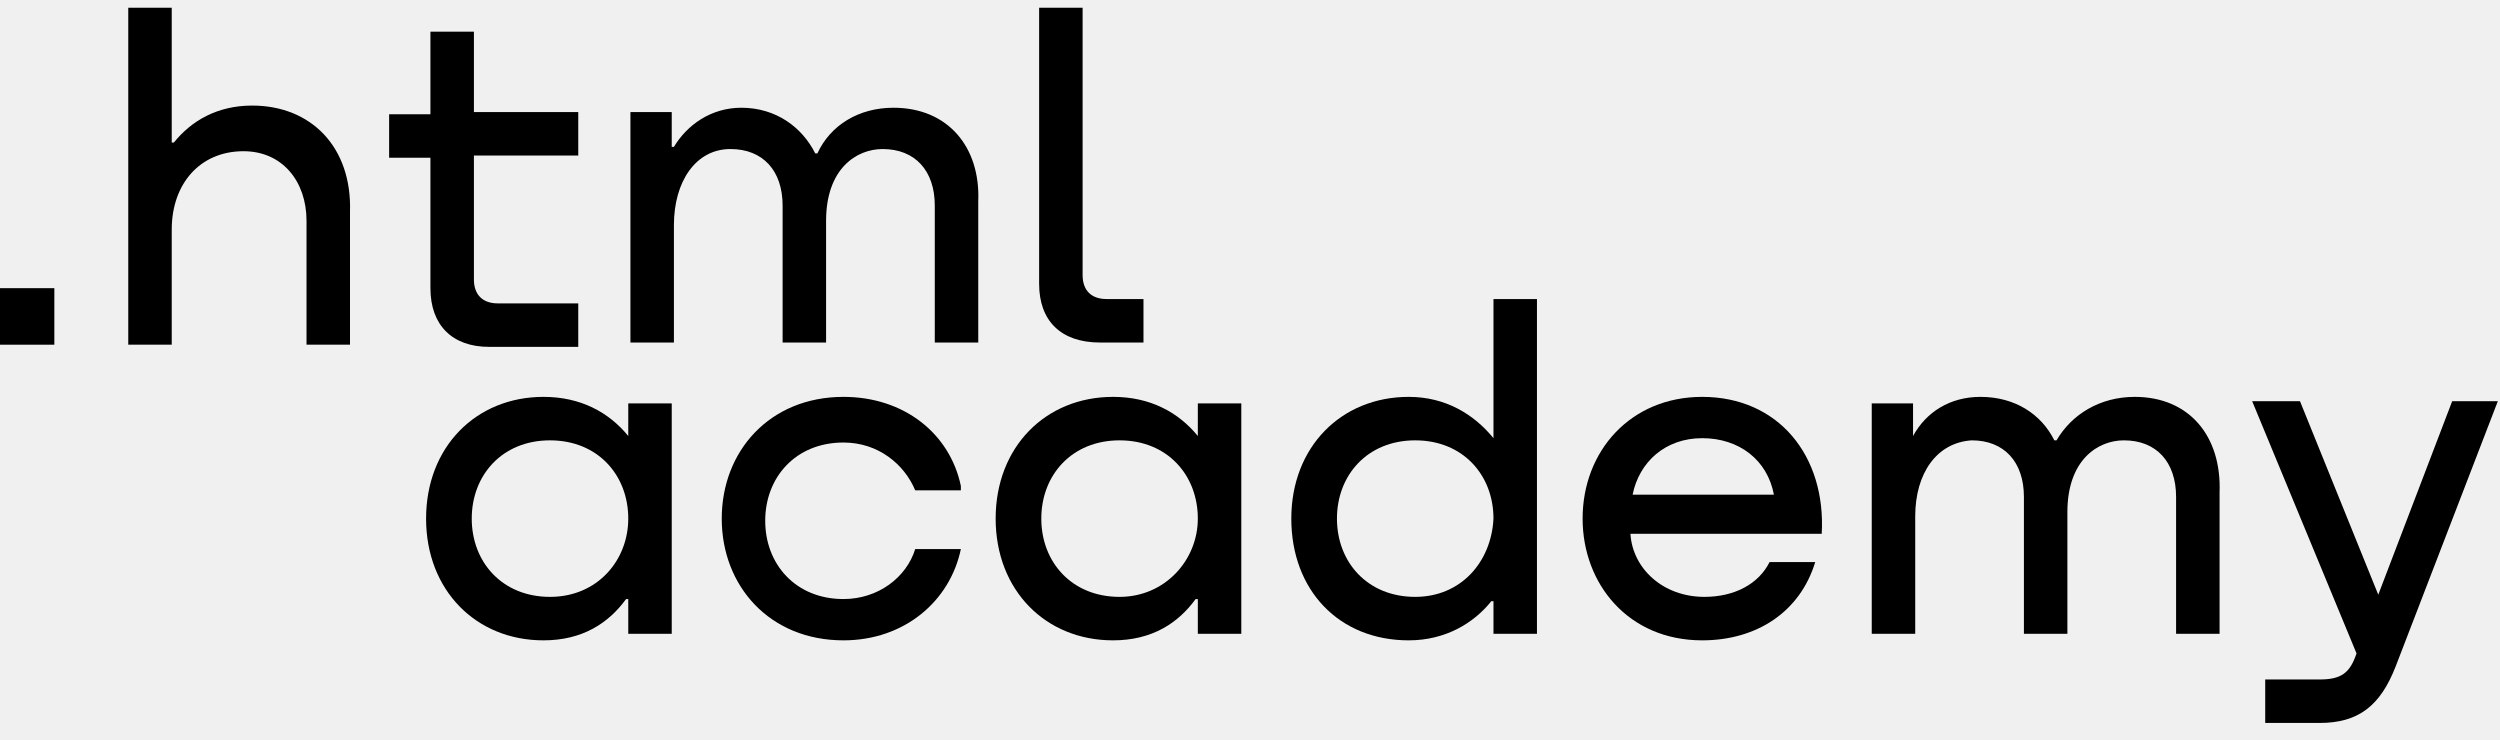
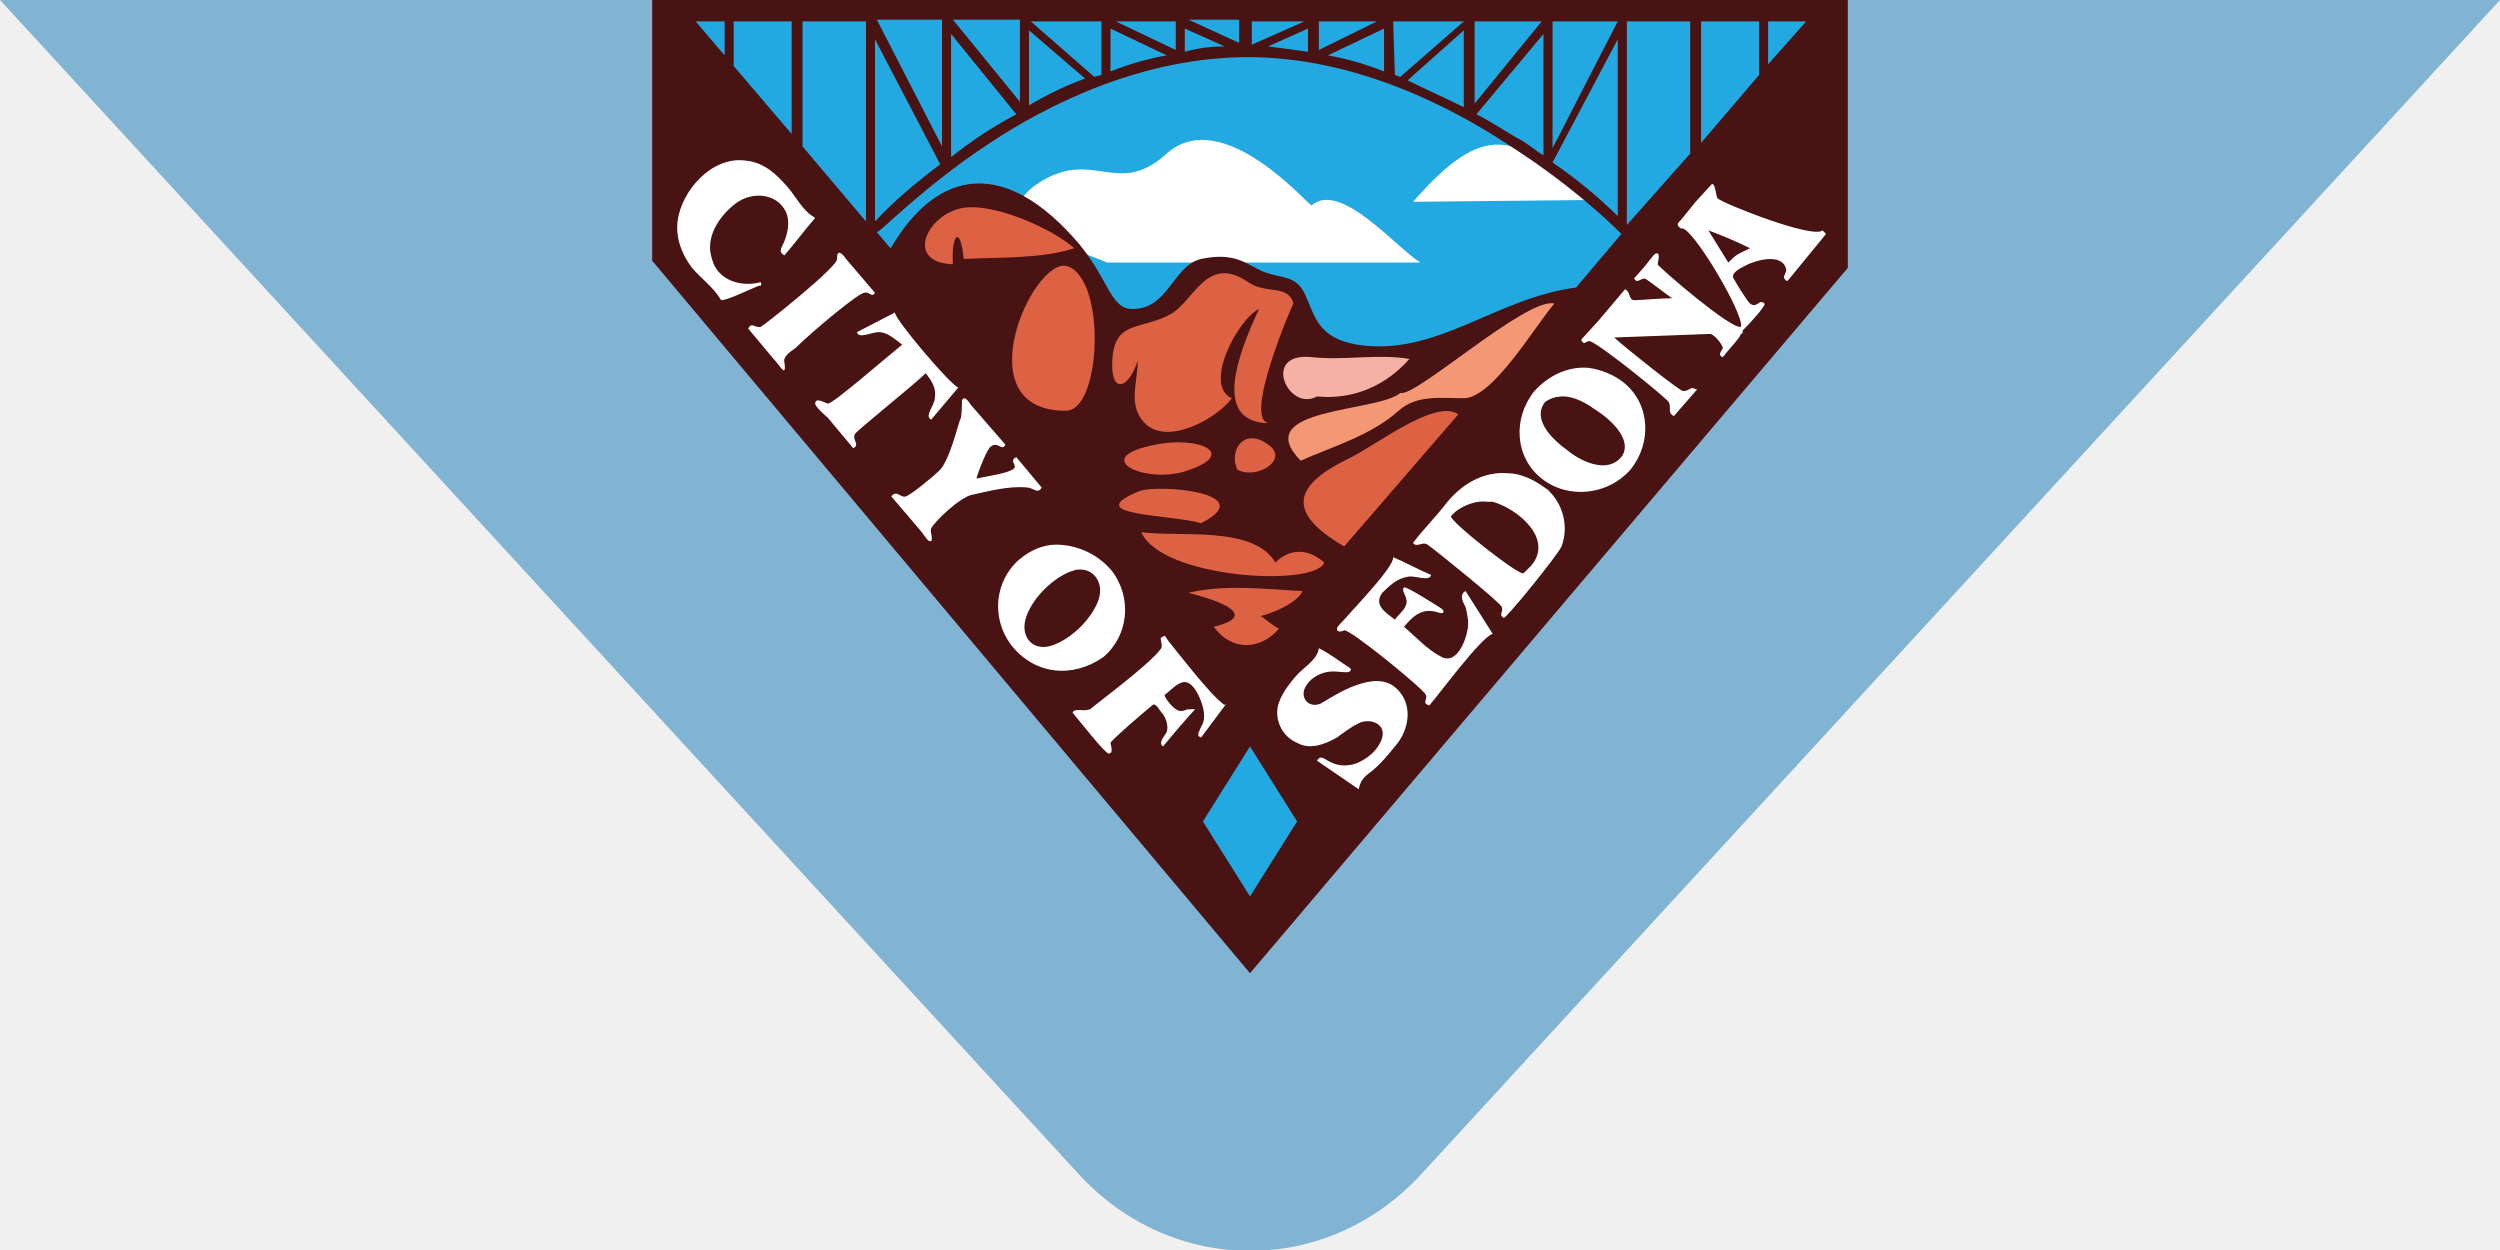
- <svg xmlns="http://www.w3.org/2000/svg" width="115" height="34" viewBox="0 0 115 34" fill="none">
-   <path d="M0 13.256V15.856H2.5V13.256H0Z" fill="black" />
-   <path d="M11.6 4.856C10 4.856 8.8 5.556 8 6.556H7.9V0.356H5.9V15.856H7.9V10.556C7.9 8.456 9.2 6.956 11.2 6.956C13 6.956 14.1 8.356 14.1 10.156V15.856H16.1V9.756C16.2 6.756 14.3 4.856 11.6 4.856Z" fill="black" />
-   <path d="M26.6 5.156H21.8V1.456H19.8V5.256H17.9V7.256H19.8V13.256C19.8 14.956 20.8 15.956 22.5 15.956H26.6V13.956H22.9C22.2 13.956 21.8 13.556 21.8 12.856V7.156H26.6V5.156Z" fill="black" />
-   <path d="M41.1 4.956C39.5 4.956 38.2 5.756 37.6 7.056H37.5C36.9 5.856 35.7 4.956 34.1 4.956C32.7 4.956 31.6 5.756 31 6.756H30.9V5.156H29V15.756H31V10.356C31 8.356 32 6.856 33.6 6.856C35.1 6.856 36 7.856 36 9.456V15.756H38V10.156C38 7.756 39.4 6.856 40.6 6.856C42.1 6.856 43 7.856 43 9.456V15.756H45V9.256C45.1 6.756 43.6 4.956 41.1 4.956Z" fill="black" />
-   <path d="M47.8 13.056C47.8 14.756 48.8 15.756 50.6 15.756H52.6V13.756H50.9C50.2 13.756 49.8 13.356 49.8 12.656V0.356H47.8V13.056Z" fill="black" />
-   <path d="M28.9 20.056C28 18.956 26.7 18.256 25 18.256C21.9 18.256 19.6 20.556 19.6 23.856C19.6 27.156 21.9 29.456 25 29.456C26.8 29.456 28 28.656 28.8 27.556H28.9V29.156H30.9V18.556H28.9V20.056ZM25.3 27.456C23.1 27.456 21.7 25.856 21.7 23.856C21.7 21.856 23.1 20.256 25.3 20.256C27.5 20.256 28.9 21.856 28.9 23.856C28.9 25.756 27.5 27.456 25.3 27.456Z" fill="black" />
-   <path d="M44.2 22.356C43.7 19.956 41.6 18.256 38.8 18.256C35.4 18.256 33.2 20.756 33.2 23.856C33.2 26.956 35.4 29.456 38.8 29.456C41.6 29.456 43.7 27.656 44.2 25.256H42.1C41.7 26.556 40.4 27.556 38.8 27.556C36.6 27.556 35.2 25.956 35.2 23.956C35.2 21.956 36.6 20.356 38.8 20.356C40.4 20.356 41.6 21.356 42.1 22.556H44.2V22.356Z" fill="black" />
-   <path d="M55.1 20.056C54.2 18.956 52.9 18.256 51.2 18.256C48.1 18.256 45.8 20.556 45.8 23.856C45.8 27.156 48.1 29.456 51.2 29.456C53 29.456 54.2 28.656 55 27.556H55.1V29.156H57.1V18.556H55.1V20.056ZM51.5 27.456C49.3 27.456 47.9 25.856 47.9 23.856C47.9 21.856 49.3 20.256 51.5 20.256C53.7 20.256 55.1 21.856 55.1 23.856C55.1 25.756 53.6 27.456 51.5 27.456Z" fill="black" />
-   <path d="M68.7 20.156C67.8 19.056 66.5 18.256 64.8 18.256C61.7 18.256 59.4 20.556 59.4 23.856C59.4 27.156 61.6 29.456 64.8 29.456C66.5 29.456 67.8 28.656 68.6 27.656H68.7V29.156H70.7V13.756H68.7V20.156ZM65.1 27.456C62.9 27.456 61.5 25.856 61.5 23.856C61.5 21.856 62.9 20.256 65.1 20.256C67.3 20.256 68.7 21.856 68.7 23.856C68.6 25.856 67.2 27.456 65.1 27.456Z" fill="black" />
-   <path d="M78.3 18.256C75 18.256 72.8 20.756 72.8 23.856C72.8 26.856 74.9 29.456 78.3 29.456C80.8 29.456 82.8 28.156 83.5 25.856H81.4C80.9 26.856 79.8 27.456 78.4 27.456C76.5 27.456 75.1 26.156 75 24.556H83.8C84 20.956 81.8 18.256 78.3 18.256ZM78.3 20.156C80 20.156 81.3 21.156 81.6 22.756H75.1C75.4 21.256 76.6 20.156 78.3 20.156Z" fill="black" />
-   <path d="M98.2 18.256C96.6 18.256 95.3 19.056 94.6 20.256H94.5C93.9 19.056 92.7 18.256 91.1 18.256C89.7 18.256 88.6 18.956 88 20.056V18.556H86.1V29.156H88.1V23.756C88.1 21.756 89.1 20.356 90.7 20.256C92.2 20.256 93.1 21.256 93.1 22.856V29.156H95.1V23.556C95.1 21.156 96.5 20.256 97.7 20.256C99.2 20.256 100.1 21.256 100.1 22.856V29.156H102.1V22.656C102.2 20.056 100.7 18.256 98.2 18.256Z" fill="black" />
-   <path d="M109.4 27.356L105.8 18.456H103.6L108.4 30.056C108.1 30.956 107.7 31.256 106.7 31.256H104.2V33.256H106.7C108.5 33.256 109.5 32.456 110.2 30.656L114.9 18.456H112.8L109.4 27.356Z" fill="black" />
+ <svg xmlns="http://www.w3.org/2000/svg" width="140" height="70" viewBox="0 0 140 70" fill="none">
+   <g clip-path="url(#clip0_122907_129)">
+     <path d="M140 0H0L60.362 65.7C65.638 71.5 74.362 71.5 79.638 65.7L140 0Z" fill="#81B3D3" />
+     <path d="M37.232 0.5L69.797 38.4L102.261 0.7L37.232 0.5Z" fill="#23A9E1" />
+     <path d="M61.986 14.7H79.536C78.218 13.9 75.073 10.1 73.449 11.5C73.348 11.6 68.478 5.8 65.333 8.6C62.594 11.1 61.275 8.3 58.232 10.2C54.58 12.6 60.261 13.9 61.986 14.7ZM89.073 11.2L79.13 11.3C83.087 6.8 84.812 7.3 89.073 11.2Z" fill="white" />
+     <path d="M99.014 3.6V1.2H101.145L99.014 3.6ZM49.101 13C49.203 13.1 51.536 10.6 55.29 8.1C58.739 5.8 64.014 3.2 69.898 3.2C75.783 3.2 81.159 5.9 84.609 8.2C88.362 10.6 90.696 13 90.797 13.1L88.261 16.1C83.696 16.7 80.449 20 75.986 19.3C73.754 18.9 73.652 17.7 73.043 16.4C72.536 15.4 71.725 15.6 70.71 15.2C69.797 14.8 69.188 14.1 67.261 14.5C65.638 14.9 65.435 17.4 63.304 17.3C62.188 17.2 62.087 15.7 60.464 13.7C56.304 8.8 52.511 9.41 49.873 13.91L49.101 13ZM40.58 1.2V3.1L38.956 1.2H40.58ZM95.261 1.2H98.507V4.2L95.261 8V1.2ZM91.101 12.6V1.2H94.652V8.6L91.101 12.6ZM90.594 2.2V12.1C89.478 11 88.261 10 86.942 9.1L90.594 2.2ZM86.435 1.9V8.7C85.927 8.4 85.522 8 84.913 7.7C84.203 7.3 83.493 6.8 82.681 6.4L86.435 1.9ZM81.971 1.7V6C80.957 5.5 79.841 5 78.826 4.5L81.971 1.7ZM82.58 1.2H86.333L82.58 5.8V1.2ZM86.942 1.2H90.594L86.942 8.3V1.2ZM78.014 1.2H81.971L78.42 4.3C78.319 4.3 78.217 4.2 78.116 4.2L78.014 1.2ZM77.507 1.6V4C76.493 3.6 75.478 3.3 74.362 3.1L77.507 1.6ZM73.246 1.6V2.9C72.536 2.8 71.826 2.7 71.014 2.6L73.246 1.6ZM66.348 1.6L68.58 2.6C67.768 2.6 67.058 2.7 66.348 2.9V1.6ZM62.188 1.6L65.333 3.1C64.217 3.3 63.203 3.6 62.188 4V1.6ZM65.841 2.8L62.493 1.2H65.841V2.8ZM69.391 2.4L66.551 1.1H69.391V2.4ZM70.101 1.2H73.043L70.101 2.5V1.2ZM73.855 1.2H77.101L73.855 2.8V1.2ZM61.275 4.3L57.725 1.2H61.681V4.2L61.275 4.3ZM57.623 1.7L60.768 4.4C59.652 4.8 58.638 5.3 57.623 5.9V1.7ZM53.261 1.9L56.913 6.4C55.594 7.1 54.377 7.9 53.261 8.8V1.9ZM49 2.2L52.652 9.2C51.333 10.2 50.116 11.2 49 12.4V2.2ZM52.754 8.2L49.101 1.1H52.754V8.2ZM57.116 5.7L53.362 1.1H57.116V5.7ZM44.333 7.5L41.087 3.7V1.2H44.333V7.5ZM44.942 1.2H48.493V12.4L44.942 8.2V1.2ZM36.522 0V14.6L70 54.5L103.478 15V0H36.522Z" fill="#491213" />
+     <path d="M67.362 46L70 41.8L72.638 46L70 50.2L67.362 46Z" fill="#23A9E1" />
+     <path d="M75.275 30.6C71.826 28.6 72.638 27.1 75.478 25.7C77 25 80.348 22.3 81.667 23.2L75.275 30.6ZM72.942 33.1C70.913 33 68.58 32.7 66.551 33.2C67.768 33.5 70.811 34.4 67.971 35.1C68.985 36.5 70.609 36.4 71.623 35.2C71.217 35 70.913 34.7 70.609 34.5C71.725 34.2 72.739 33.6 72.942 33.1ZM74.159 31.5C73.246 30.7 72.232 30.7 71.42 31.5C70.203 29.4 65.942 30.1 63.913 29.8C65.029 32.4 73.652 32.9 74.159 31.5ZM67.261 29.3C65.638 28.8 60.362 28.9 63.812 27.5C64.927 27.1 70.609 27.6 67.261 29.3ZM69.29 26.3C68.782 25.2 69.696 23.9 71.014 24.9C72.232 25.7 70.406 26.9 69.29 26.3ZM66.348 26.4C64.014 27.1 60.971 25.6 64.725 24.9C67.058 24.4 69.493 25.4 66.348 26.4C66.449 26.4 66.246 26.4 66.348 26.4ZM63.71 20.2C63.203 21.8 62.188 22.1 62.29 20.2C62.391 17.9 63.913 18.5 65.536 17.6C66.855 16.9 67.565 14.2 69.898 15.8C70.913 16.5 72.13 15.9 72.435 17C72.435 16.9 69.493 23.7 71.116 23.7C67.87 23.7 69.29 19.9 70.507 17.3C69.29 17.9 67.362 21.6 68.985 22.3C68.174 23.4 65.536 24.9 64.217 23.8C63.101 22.8 63.71 21.5 63.71 20.2ZM59.652 23C53.971 23 57.826 14.4 59.754 14.9C61.985 15.6 61.681 23.1 59.652 23ZM53.362 14.8C50.725 14.7 51.84 12.2 53.667 11.7C55.391 11.2 58.942 12.8 60.159 13.9C58.333 14.5 56 14.4 53.971 14.5C53.768 12.5 53.261 13.2 53.362 14.8Z" fill="#DC6243" />
+     <path d="M72.841 25.8C69.899 22.8 77.203 23.1 78.42 22C79.232 22.3 85.522 16.6 87.043 17C85.928 18.3 83.594 22.3 81.971 22.3C80.652 22.3 79.333 22.1 78.319 23C76.797 24.4 74.362 25.1 72.841 25.8Z" fill="#F49774" />
+     <path d="M73.754 22.2C72.13 23.1 70.609 19.7 73.449 20C75.275 20.2 77.203 19.8 78.928 20.1C77.609 21.6 75.783 22.4 73.754 22.2Z" fill="#F4B1A4" />
+     <path d="M51.841 20.9C52.145 21.3 52.449 21.7 52.348 22.3C52.348 22.7 51.739 23.3 52.145 23.5L53.667 21.7C53.261 21.6 50.116 17.9 50.116 17.5L47.986 18.6C48.087 19 48.797 18.6 49.203 18.6C49.71 18.6 50.116 19 50.522 19.3C49.406 20.2 46.667 22.6 46.362 22.6C46.261 22.6 45.652 22.2 45.652 22.6C45.652 22.8 46.261 23.3 46.362 23.4L47.783 25.1C48.188 24.9 47.681 24.6 47.884 24.3C47.986 24.1 51.13 21.6 51.841 20.9ZM48.391 16.4C48.696 16.3 48.797 16.7 49 16.4L47.377 14.5C47.174 14.2 46.87 13.9 46.87 14.5C46.971 14.9 42.812 18.2 42.609 18.3C42.304 18.4 42.102 18 41.899 18.4C42.406 19 42.812 19.5 43.319 20.1C43.522 20.3 43.623 20.5 43.826 20.7C44.029 20.9 43.928 20.3 43.928 20.3C43.826 20 44.232 19.7 44.536 19.5C45.551 18.5 48.087 16.4 48.391 16.4ZM42.609 15.8C41.493 16.1 40.174 15.7 39.87 14.5C39.464 13.3 40.275 12.1 41.188 11.4C42.102 10.7 43.522 10.8 44.029 11.9C44.232 12.4 44.13 13 43.928 13.5C43.826 13.8 43.522 14.1 43.928 14.3C44.536 13.6 45.044 12.9 45.652 12.2C44.942 11.8 44.638 11.1 44.13 10.5C43.522 9.8 42.812 9.1 41.797 9C39.87 8.7 38.145 10.7 37.942 12.4C37.841 13.3 38.145 14.2 38.754 15C39.261 15.6 39.971 16.1 40.377 16.8C40.58 16.9 42.203 16.1 42.507 16C42.71 16 42.609 15.9 42.609 15.8C42.609 15.8 42.102 16 42.609 15.8ZM68.478 39.4C67.768 38.9 65.841 36.4 65.435 35.9L65.232 35.6L65.029 35.7C64.928 35.8 65.13 36.1 65.029 36.3C64.522 37.1 61.275 39.5 61.072 39.7C60.667 39.9 60.261 39.6 60.058 39.9C60.565 40.5 61.884 42.2 62.087 42.2C62.391 42.2 62.188 41.7 62.188 41.6C62.29 41.4 63.913 40 64.522 39.5C64.725 39.3 64.928 39.8 65.13 40C65.333 40.3 65.435 40.7 65.333 41C65.232 41.2 64.826 41.6 65.13 41.8C65.536 41.3 66.652 40 66.855 39.8C67.058 39.6 66.449 39.8 66.551 39.7C66.348 39.8 66.043 39.9 65.841 39.7C65.739 39.7 65.13 39 65.232 38.9C65.536 38.7 65.841 38.3 66.246 38.2C66.855 38.1 67.261 39.2 67.362 39.6C67.464 40 67.464 40.4 67.261 40.7C67.159 41 66.957 41.2 67.261 41.3L68.681 39.4C68.681 39.5 68.58 39.5 68.478 39.4C68.58 39.5 68.377 39.4 68.478 39.4ZM59.145 30.5C58.435 30.5 57.725 30.8 57.116 31.3C55.696 32.5 55.493 34.6 56.609 36.1C57.928 37.8 60.058 38 61.783 36.8C63.203 35.6 63.406 33.5 62.29 32C61.478 31 60.261 30.5 59.145 30.5ZM60.362 31.9C61.275 31.8 61.884 32.7 61.478 33.7C61.072 34.7 60.058 35.7 59.044 36.1C57.826 36.6 57.014 35.6 57.522 34.4C57.928 33.4 58.942 32.4 59.957 32C60.058 32 60.16 31.9 60.362 31.9ZM57.522 27.3C57.826 27.3 58.13 27.7 58.333 27.3L56.913 25.6C56.507 25.8 56.913 26 56.812 26.2C56.609 26.5 55.087 26.7 54.681 26.8C54.783 26.4 55.29 25.1 55.493 25C55.899 24.7 56.102 25.3 56.304 24.9L54.478 22.8C54.275 22.6 54.072 22.1 53.87 22.4C53.87 22.4 53.87 23.4 53.768 23.5C53.667 23.7 53.16 25.9 52.551 26.4C52.246 26.7 51.029 27.7 50.725 27.8C50.42 27.9 50.217 27.4 49.913 27.8L51.536 29.7C51.638 29.8 51.942 30.3 52.044 30.3C52.348 30.4 52.044 29.7 52.145 29.6C52.246 29.3 53.768 27.8 54.478 27.7C55.391 27.5 56.507 27.2 57.522 27.3C57.725 27.3 57.319 27.3 57.522 27.3ZM82.073 34C82.174 34.4 82.275 34.9 82.174 35.3C82.073 35.9 81.565 37.2 80.754 36.8C79.942 36.4 79.333 35.7 78.623 35.1C79.13 34.5 79.638 34 80.551 34.3C80.754 34.4 80.957 34.3 80.754 34.1C80.449 33.9 78.725 32.8 78.623 32.9C78.42 33.1 78.928 33.5 78.725 33.9C78.623 34.2 78.319 34.4 78.116 34.7C77.609 34.3 76.899 33.9 77.406 33.2C77.812 32.8 78.217 32.4 78.826 32.3C79.232 32.2 80.043 32.6 80.145 32.2C79.435 31.9 78.725 31.5 78.014 31.2C78.116 31.7 75.783 34.1 75.275 34.7C75.174 34.8 74.87 35.1 74.87 35.2C74.87 35.5 75.275 35.3 75.275 35.3C75.58 35.2 79.739 38.6 79.841 38.9C79.942 39.1 79.739 39.3 79.841 39.4C79.841 39.4 79.942 39.5 80.043 39.5C80.348 39.2 82.986 35.6 83.594 35.5C83.087 34.7 82.58 33.9 82.073 33.1C81.667 33.3 81.971 33.8 82.073 34ZM78.014 38.4C76.696 37.5 74.362 39.2 73.957 39.4C73.246 39.7 72.739 39 73.145 38.4C73.449 37.9 74.058 37.6 74.667 37.6C74.87 37.6 75.58 37.7 75.58 37.6C75.681 37.5 75.681 37.5 75.58 37.4C74.971 37 74.464 36.6 73.855 36.3C73.754 37 72.942 37.4 72.536 37.9C72.029 38.5 71.522 39.2 71.522 39.9C71.522 40.6 71.928 41.3 72.638 41.6C73.348 42 74.159 41.7 74.87 41.3C75.275 41 75.681 40.7 76.087 40.5C76.696 40.2 77.609 40.5 77.406 41.3C77.203 42 76.493 42.6 75.783 42.8C75.377 42.9 74.971 42.9 74.565 42.7C74.261 42.6 73.957 42.2 73.754 42.6L76.087 44.2C76.189 43.7 76.391 43.5 76.797 43.2C77.304 42.8 77.71 42.3 78.116 41.8C78.928 40.9 79.232 39.3 78.014 38.4ZM95.87 10.3C95.87 10.4 95.87 10.4 95.87 10.3L94.957 11.3L94.145 12.3C93.942 12.5 93.841 12.6 94.145 12.8C94.652 12.5 97.696 17.6 97.493 18.3C96.986 18.5 92.928 15 92.826 14.8C92.826 14.7 93.029 14.1 92.725 14.2C92.623 14.2 92.217 14.8 92.116 14.9L91.507 15.6C91.71 15.9 91.812 15.6 92.116 15.6C92.319 15.7 93.333 16.5 93.638 16.7C93.13 16.7 91.913 16.8 91.71 16.8C91.102 16.9 91.406 16.4 91 16.2L89.478 18L88.565 19C88.565 19 88.565 19 88.565 19.1C88.768 19.3 88.667 19.2 88.971 19.1C89.275 19 93.333 22.3 93.435 22.5C93.638 22.8 93.333 23.1 93.739 23.3L94.957 21.9C95.058 21.8 95.058 21.8 94.957 21.8C94.652 21.6 94.652 21.9 94.246 21.9C93.942 21.8 91.304 19.7 90.391 18.9L95.768 18.7C95.971 18.7 96.478 19.3 96.478 19.5C96.377 19.7 96.174 19.9 96.478 20C96.783 19.6 97.087 19.3 97.391 18.9L97.493 18.7C97.594 18.7 97.594 18.6 97.594 18.5L97.696 18.4C98 18.1 98.913 17.1 98.812 17C98.507 16.7 98.406 17.3 98 17C97.797 16.8 97.188 15.8 97.087 15.6C96.884 15.3 97.493 15 97.696 14.9C98.203 14.6 99.826 14.1 100.029 15.1C100.029 15.3 99.826 15.5 99.928 15.6C99.928 15.6 100.029 15.8 100.13 15.7L102.261 13.1C102.159 13 102.159 13 102.058 12.9C101.551 13.4 96.478 11.4 96.174 11.1C96.073 10.9 96.073 10.3 95.87 10.3ZM95.667 12.9C96.478 13.2 97.188 13.5 98 13.9C97.797 14 97.594 14.1 97.391 14.2C97.189 14.3 96.986 14.5 96.783 14.7L95.667 12.9ZM88.971 20.6C87.855 20.5 86.739 21 85.928 21.9C84.71 23.4 84.812 25.6 86.333 26.8C87.855 28 90.087 27.7 91.304 26.3C92.522 24.8 92.42 22.6 90.899 21.4C90.391 21 89.681 20.7 88.971 20.6ZM87.551 22.2C88.159 22.2 88.87 22.6 89.275 22.9C90.087 23.4 91.507 24.6 90.797 25.6C90.797 25.5 90.899 25.5 90.696 25.7C89.884 26.5 88.464 25.8 87.754 25.2C87.043 24.7 85.725 23.5 86.536 22.5C86.841 22.3 87.145 22.2 87.551 22.2ZM84.406 26.5C83.188 26.4 81.971 27 81.058 28.1C80.449 28.9 79.739 29.6 79.13 30.4C79.333 30.7 79.638 30.3 79.942 30.5C80.246 30.7 84.102 33.8 84.102 34C84.203 34.3 83.899 34.4 84.203 34.6C84.304 34.7 87.145 31.2 87.449 30.6C87.855 29.5 87.551 28.2 86.638 27.4C86.739 27.5 86.841 27.5 86.638 27.4C85.826 26.8 85.116 26.5 84.406 26.5ZM83.29 28.1C83.391 28.1 83.493 28.1 83.594 28.1C85.014 28.5 87.043 30.2 85.725 31.7C85.522 31.9 85.725 31.7 85.319 32.1C85.116 32.3 81.058 29.1 81.261 28.9C81.667 28.4 82.58 28 83.29 28.1Z" fill="white" />
+   </g>
+   <defs>
+     <clipPath id="clip0_122907_129">
+       <rect width="140" height="70" fill="white" />
+     </clipPath>
+   </defs>
</svg>
